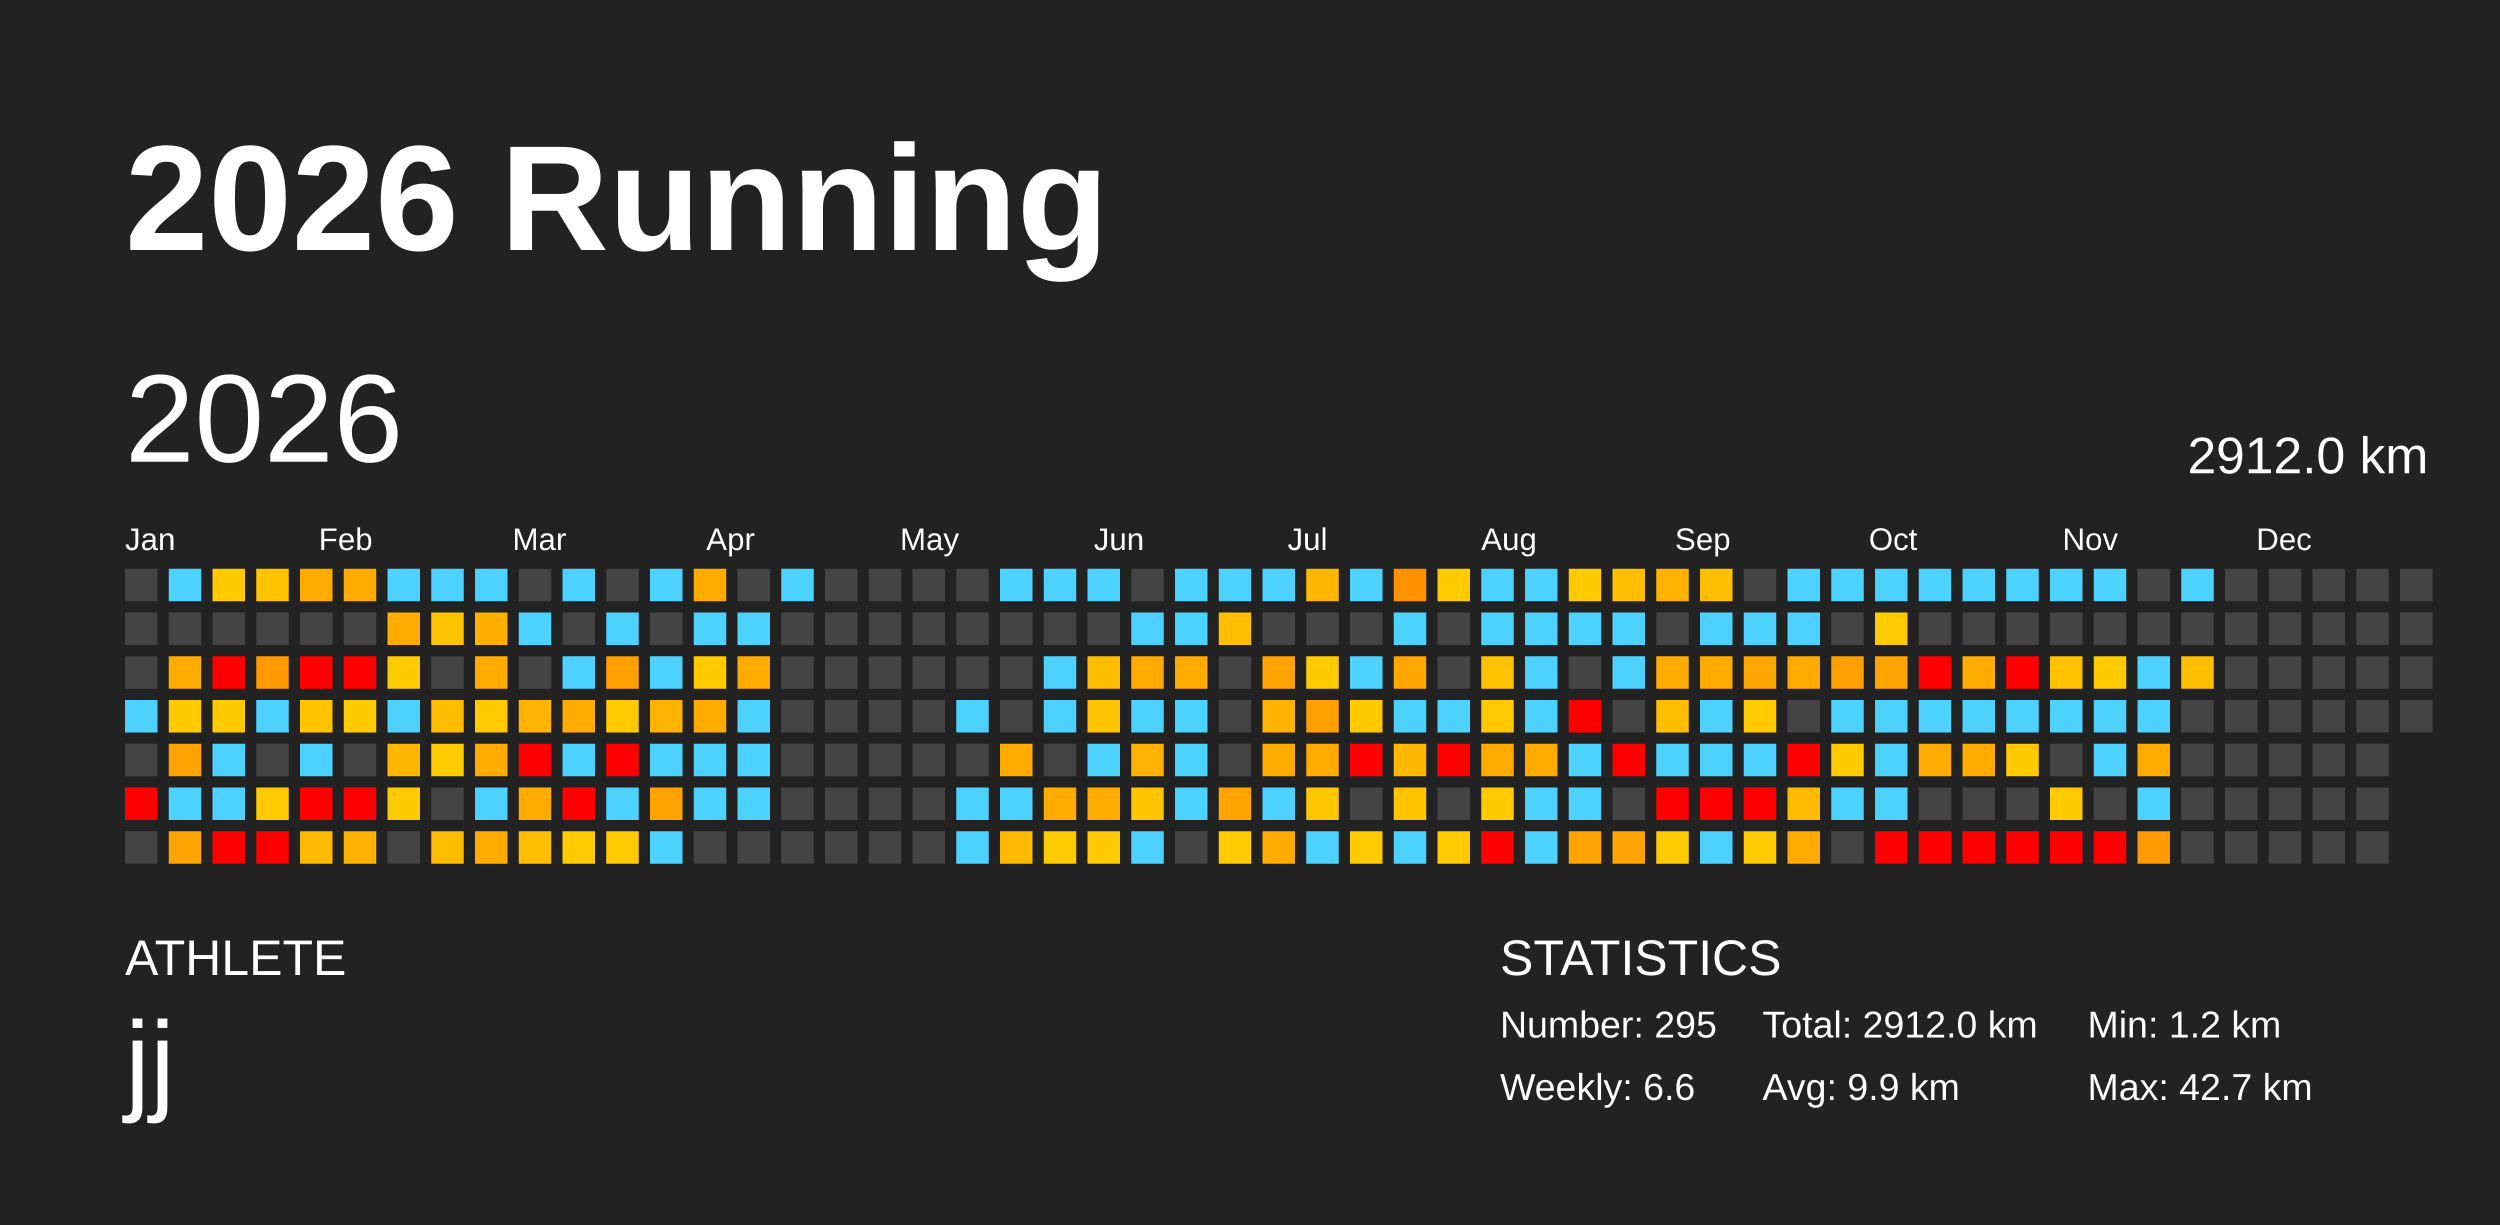
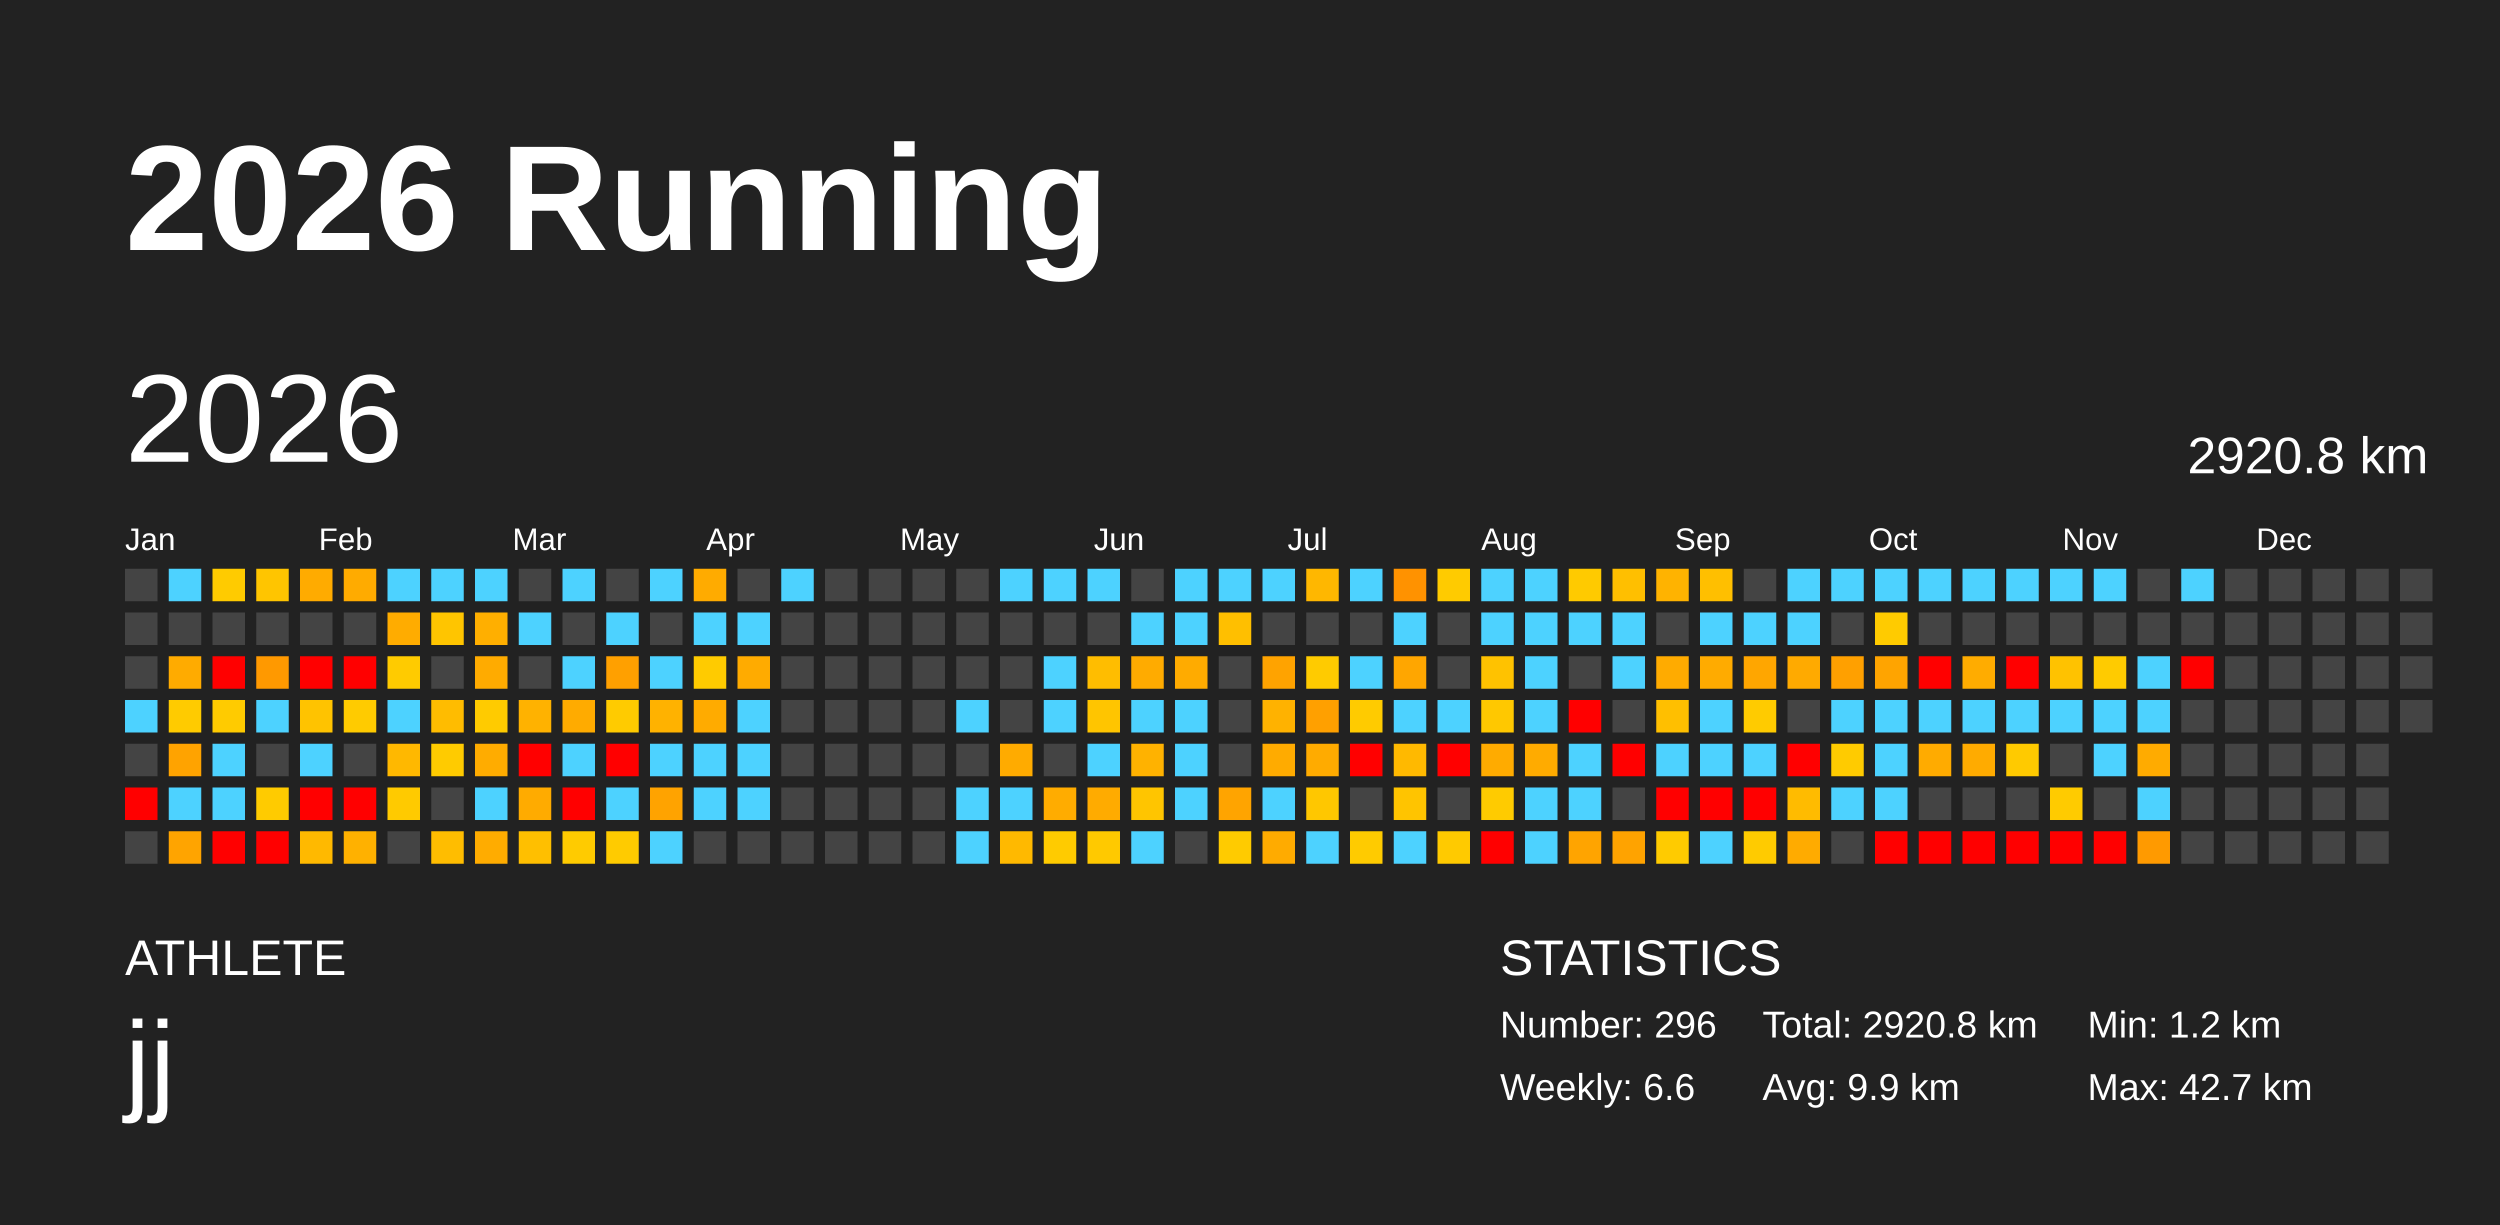
<svg xmlns="http://www.w3.org/2000/svg" baseProfile="full" height="98mm" version="1.1" viewBox="0,0,200,98" width="200mm">
  <defs />
  <rect fill="#222222" height="98" width="200" x="0" y="0" />
  <text fill="#FFFFFF" style="font-size:12px; font-family:Arial; font-weight:bold;" x="10" y="20">2026 Running</text>
  <text fill="#FFFFFF" style="font-size:4px; font-family:Arial" x="10" y="78">ATHLETE</text>
  <text fill="#FFFFFF" style="font-size:9px; font-family:Arial" x="10" y="88">jj</text>
  <text fill="#FFFFFF" style="font-size:4px; font-family:Arial" x="120" y="78">STATISTICS</text>
-   <text fill="#FFFFFF" style="font-size:3px; font-family:Arial" x="120" y="83">Number: 295</text>
+   <text fill="#FFFFFF" style="font-size:3px; font-family:Arial" x="120" y="83">Number: 296</text>
  <text fill="#FFFFFF" style="font-size:3px; font-family:Arial" x="120" y="88">Weekly: 6.6</text>
-   <text fill="#FFFFFF" style="font-size:3px; font-family:Arial" x="141" y="83">Total: 2912.0 km</text>
+   <text fill="#FFFFFF" style="font-size:3px; font-family:Arial" x="141" y="83">Total: 2920.8 km</text>
  <text fill="#FFFFFF" style="font-size:3px; font-family:Arial" x="141" y="88">Avg: 9.9 km</text>
  <text fill="#FFFFFF" style="font-size:3px; font-family:Arial" x="167" y="83">Min: 1.2 km</text>
  <text fill="#FFFFFF" style="font-size:3px; font-family:Arial" x="167" y="88">Max: 42.7 km</text>
  <text dominant-baseline="hanging" fill="#FFFFFF" style="font-size:10.0px; font-family:Arial;" x="10" y="30">2026</text>
-   <text dominant-baseline="hanging" fill="#FFFFFF" style="font-size:4.125px; font-family:Arial;" x="175" y="35">2912.0 km</text>
+   <text dominant-baseline="hanging" fill="#FFFFFF" style="font-size:4.125px; font-family:Arial;" x="175" y="35">2920.8 km</text>
  <text fill="#FFFFFF" style="font-size:2.5px; font-family:Arial" x="10.0" y="44">Jan</text>
  <text fill="#FFFFFF" style="font-size:2.5px; font-family:Arial" x="25.5" y="44">Feb</text>
  <text fill="#FFFFFF" style="font-size:2.5px; font-family:Arial" x="41.0" y="44">Mar</text>
  <text fill="#FFFFFF" style="font-size:2.5px; font-family:Arial" x="56.5" y="44">Apr</text>
  <text fill="#FFFFFF" style="font-size:2.5px; font-family:Arial" x="72.0" y="44">May</text>
  <text fill="#FFFFFF" style="font-size:2.5px; font-family:Arial" x="87.5" y="44">Jun</text>
  <text fill="#FFFFFF" style="font-size:2.5px; font-family:Arial" x="103.0" y="44">Jul</text>
  <text fill="#FFFFFF" style="font-size:2.5px; font-family:Arial" x="118.5" y="44">Aug</text>
  <text fill="#FFFFFF" style="font-size:2.5px; font-family:Arial" x="134.0" y="44">Sep</text>
  <text fill="#FFFFFF" style="font-size:2.5px; font-family:Arial" x="149.5" y="44">Oct</text>
  <text fill="#FFFFFF" style="font-size:2.5px; font-family:Arial" x="165.0" y="44">Nov</text>
  <text fill="#FFFFFF" style="font-size:2.5px; font-family:Arial" x="180.5" y="44">Dec</text>
  <rect fill="#444444" height="2.6" width="2.6" x="10.0" y="45.5" />
  <rect fill="#444444" height="2.6" width="2.6" x="10.0" y="49.0" />
  <rect fill="#444444" height="2.6" width="2.6" x="10.0" y="52.5" />
  <rect fill="#4dd2ff" height="2.6" width="2.6" x="10.0" y="56.0" />
  <rect fill="#444444" height="2.6" width="2.6" x="10.0" y="59.5" />
  <rect fill="red" height="2.6" width="2.6" x="10.0" y="63.0" />
  <rect fill="#444444" height="2.6" width="2.6" x="10.0" y="66.5" />
  <rect fill="#4dd2ff" height="2.6" width="2.6" x="13.5" y="45.5" />
  <rect fill="#444444" height="2.6" width="2.6" x="13.5" y="49.0" />
  <rect fill="#ffab00" height="2.6" width="2.6" x="13.5" y="52.5" />
  <rect fill="#ffcb00" height="2.6" width="2.6" x="13.5" y="56.0" />
  <rect fill="#ffa300" height="2.6" width="2.6" x="13.5" y="59.5" />
  <rect fill="#4dd2ff" height="2.6" width="2.6" x="13.5" y="63.0" />
  <rect fill="#ffa400" height="2.6" width="2.6" x="13.5" y="66.5" />
  <rect fill="#ffcb00" height="2.6" width="2.6" x="17.0" y="45.5" />
  <rect fill="#444444" height="2.6" width="2.6" x="17.0" y="49.0" />
  <rect fill="red" height="2.6" width="2.6" x="17.0" y="52.5" />
  <rect fill="#ffcb00" height="2.6" width="2.6" x="17.0" y="56.0" />
  <rect fill="#4dd2ff" height="2.6" width="2.6" x="17.0" y="59.5" />
  <rect fill="#4dd2ff" height="2.6" width="2.6" x="17.0" y="63.0" />
  <rect fill="red" height="2.6" width="2.6" x="17.0" y="66.5" />
  <rect fill="#ffc500" height="2.6" width="2.6" x="20.5" y="45.5" />
  <rect fill="#444444" height="2.6" width="2.6" x="20.5" y="49.0" />
  <rect fill="#ff9900" height="2.6" width="2.6" x="20.5" y="52.5" />
  <rect fill="#4dd2ff" height="2.6" width="2.6" x="20.5" y="56.0" />
  <rect fill="#444444" height="2.6" width="2.6" x="20.5" y="59.5" />
  <rect fill="#ffcb00" height="2.6" width="2.6" x="20.5" y="63.0" />
  <rect fill="red" height="2.6" width="2.6" x="20.5" y="66.5" />
  <rect fill="#ffab00" height="2.6" width="2.6" x="24.0" y="45.5" />
  <rect fill="#444444" height="2.6" width="2.6" x="24.0" y="49.0" />
  <rect fill="red" height="2.6" width="2.6" x="24.0" y="52.5" />
  <rect fill="#ffc300" height="2.6" width="2.6" x="24.0" y="56.0" />
  <rect fill="#4dd2ff" height="2.6" width="2.6" x="24.0" y="59.5" />
  <rect fill="red" height="2.6" width="2.6" x="24.0" y="63.0" />
  <rect fill="#ffb900" height="2.6" width="2.6" x="24.0" y="66.5" />
  <rect fill="#ffab00" height="2.6" width="2.6" x="27.5" y="45.5" />
  <rect fill="#444444" height="2.6" width="2.6" x="27.5" y="49.0" />
  <rect fill="red" height="2.6" width="2.6" x="27.5" y="52.5" />
  <rect fill="#ffcb00" height="2.6" width="2.6" x="27.5" y="56.0" />
  <rect fill="#444444" height="2.6" width="2.6" x="27.5" y="59.5" />
  <rect fill="red" height="2.6" width="2.6" x="27.5" y="63.0" />
  <rect fill="#ffb100" height="2.6" width="2.6" x="27.5" y="66.5" />
  <rect fill="#4dd2ff" height="2.6" width="2.6" x="31.0" y="45.5" />
  <rect fill="#ffac00" height="2.6" width="2.6" x="31.0" y="49.0" />
  <rect fill="#ffcb00" height="2.6" width="2.6" x="31.0" y="52.5" />
  <rect fill="#4dd2ff" height="2.6" width="2.6" x="31.0" y="56.0" />
  <rect fill="#ffb800" height="2.6" width="2.6" x="31.0" y="59.5" />
  <rect fill="#ffca00" height="2.6" width="2.6" x="31.0" y="63.0" />
  <rect fill="#444444" height="2.6" width="2.6" x="31.0" y="66.5" />
  <rect fill="#4dd2ff" height="2.6" width="2.6" x="34.5" y="45.5" />
  <rect fill="#ffc500" height="2.6" width="2.6" x="34.5" y="49.0" />
  <rect fill="#444444" height="2.6" width="2.6" x="34.5" y="52.5" />
  <rect fill="#ffbc00" height="2.6" width="2.6" x="34.5" y="56.0" />
  <rect fill="#ffcb00" height="2.6" width="2.6" x="34.5" y="59.5" />
  <rect fill="#444444" height="2.6" width="2.6" x="34.5" y="63.0" />
  <rect fill="#ffbd00" height="2.6" width="2.6" x="34.5" y="66.5" />
  <rect fill="#4dd2ff" height="2.6" width="2.6" x="38.0" y="45.5" />
  <rect fill="#ffaf00" height="2.6" width="2.6" x="38.0" y="49.0" />
  <rect fill="#ffab00" height="2.6" width="2.6" x="38.0" y="52.5" />
  <rect fill="#ffcb00" height="2.6" width="2.6" x="38.0" y="56.0" />
  <rect fill="#ffac00" height="2.6" width="2.6" x="38.0" y="59.5" />
  <rect fill="#4dd2ff" height="2.6" width="2.6" x="38.0" y="63.0" />
  <rect fill="#ffac00" height="2.6" width="2.6" x="38.0" y="66.5" />
  <rect fill="#444444" height="2.6" width="2.6" x="41.5" y="45.5" />
  <rect fill="#4dd2ff" height="2.6" width="2.6" x="41.5" y="49.0" />
  <rect fill="#444444" height="2.6" width="2.6" x="41.5" y="52.5" />
  <rect fill="#ffb200" height="2.6" width="2.6" x="41.5" y="56.0" />
  <rect fill="red" height="2.6" width="2.6" x="41.5" y="59.5" />
  <rect fill="#ffab00" height="2.6" width="2.6" x="41.5" y="63.0" />
  <rect fill="#ffbf00" height="2.6" width="2.6" x="41.5" y="66.5" />
  <rect fill="#4dd2ff" height="2.6" width="2.6" x="45.0" y="45.5" />
  <rect fill="#444444" height="2.6" width="2.6" x="45.0" y="49.0" />
  <rect fill="#4dd2ff" height="2.6" width="2.6" x="45.0" y="52.5" />
  <rect fill="#ffab00" height="2.6" width="2.6" x="45.0" y="56.0" />
  <rect fill="#4dd2ff" height="2.6" width="2.6" x="45.0" y="59.5" />
  <rect fill="red" height="2.6" width="2.6" x="45.0" y="63.0" />
  <rect fill="#ffcb00" height="2.6" width="2.6" x="45.0" y="66.5" />
  <rect fill="#444444" height="2.6" width="2.6" x="48.5" y="45.5" />
  <rect fill="#4dd2ff" height="2.6" width="2.6" x="48.5" y="49.0" />
  <rect fill="#ffa000" height="2.6" width="2.6" x="48.5" y="52.5" />
  <rect fill="#ffcb00" height="2.6" width="2.6" x="48.5" y="56.0" />
  <rect fill="red" height="2.6" width="2.6" x="48.5" y="59.5" />
  <rect fill="#4dd2ff" height="2.6" width="2.6" x="48.5" y="63.0" />
  <rect fill="#ffcb00" height="2.6" width="2.6" x="48.5" y="66.5" />
  <rect fill="#4dd2ff" height="2.6" width="2.6" x="52.0" y="45.5" />
  <rect fill="#444444" height="2.6" width="2.6" x="52.0" y="49.0" />
  <rect fill="#4dd2ff" height="2.6" width="2.6" x="52.0" y="52.5" />
  <rect fill="#ffb200" height="2.6" width="2.6" x="52.0" y="56.0" />
  <rect fill="#4dd2ff" height="2.6" width="2.6" x="52.0" y="59.5" />
  <rect fill="#ffa300" height="2.6" width="2.6" x="52.0" y="63.0" />
  <rect fill="#4dd2ff" height="2.6" width="2.6" x="52.0" y="66.5" />
  <rect fill="#ffab00" height="2.6" width="2.6" x="55.5" y="45.5" />
  <rect fill="#4dd2ff" height="2.6" width="2.6" x="55.5" y="49.0" />
  <rect fill="#ffcb00" height="2.6" width="2.6" x="55.5" y="52.5" />
  <rect fill="#ffab00" height="2.6" width="2.6" x="55.5" y="56.0" />
  <rect fill="#4dd2ff" height="2.6" width="2.6" x="55.5" y="59.5" />
  <rect fill="#4dd2ff" height="2.6" width="2.6" x="55.5" y="63.0" />
  <rect fill="#444444" height="2.6" width="2.6" x="55.5" y="66.5" />
  <rect fill="#444444" height="2.6" width="2.6" x="59.0" y="45.5" />
  <rect fill="#4dd2ff" height="2.6" width="2.6" x="59.0" y="49.0" />
  <rect fill="#ffab00" height="2.6" width="2.6" x="59.0" y="52.5" />
  <rect fill="#4dd2ff" height="2.6" width="2.6" x="59.0" y="56.0" />
  <rect fill="#4dd2ff" height="2.6" width="2.6" x="59.0" y="59.5" />
  <rect fill="#4dd2ff" height="2.6" width="2.6" x="59.0" y="63.0" />
  <rect fill="#444444" height="2.6" width="2.6" x="59.0" y="66.5" />
  <rect fill="#4dd2ff" height="2.6" width="2.6" x="62.5" y="45.5" />
  <rect fill="#444444" height="2.6" width="2.6" x="62.5" y="49.0" />
  <rect fill="#444444" height="2.6" width="2.6" x="62.5" y="52.5" />
  <rect fill="#444444" height="2.6" width="2.6" x="62.5" y="56.0" />
  <rect fill="#444444" height="2.6" width="2.6" x="62.5" y="59.5" />
  <rect fill="#444444" height="2.6" width="2.6" x="62.5" y="63.0" />
  <rect fill="#444444" height="2.6" width="2.6" x="62.5" y="66.5" />
  <rect fill="#444444" height="2.6" width="2.6" x="66.0" y="45.5" />
  <rect fill="#444444" height="2.6" width="2.6" x="66.0" y="49.0" />
  <rect fill="#444444" height="2.6" width="2.6" x="66.0" y="52.5" />
  <rect fill="#444444" height="2.6" width="2.6" x="66.0" y="56.0" />
  <rect fill="#444444" height="2.6" width="2.6" x="66.0" y="59.5" />
  <rect fill="#444444" height="2.6" width="2.6" x="66.0" y="63.0" />
  <rect fill="#444444" height="2.6" width="2.6" x="66.0" y="66.5" />
  <rect fill="#444444" height="2.6" width="2.6" x="69.5" y="45.5" />
  <rect fill="#444444" height="2.6" width="2.6" x="69.5" y="49.0" />
  <rect fill="#444444" height="2.6" width="2.6" x="69.5" y="52.5" />
  <rect fill="#444444" height="2.6" width="2.6" x="69.5" y="56.0" />
  <rect fill="#444444" height="2.6" width="2.6" x="69.5" y="59.5" />
  <rect fill="#444444" height="2.6" width="2.6" x="69.5" y="63.0" />
  <rect fill="#444444" height="2.6" width="2.6" x="69.5" y="66.5" />
  <rect fill="#444444" height="2.6" width="2.6" x="73.0" y="45.5" />
  <rect fill="#444444" height="2.6" width="2.6" x="73.0" y="49.0" />
  <rect fill="#444444" height="2.6" width="2.6" x="73.0" y="52.5" />
  <rect fill="#444444" height="2.6" width="2.6" x="73.0" y="56.0" />
  <rect fill="#444444" height="2.6" width="2.6" x="73.0" y="59.5" />
  <rect fill="#444444" height="2.6" width="2.6" x="73.0" y="63.0" />
  <rect fill="#444444" height="2.6" width="2.6" x="73.0" y="66.5" />
  <rect fill="#444444" height="2.6" width="2.6" x="76.5" y="45.5" />
  <rect fill="#444444" height="2.6" width="2.6" x="76.5" y="49.0" />
  <rect fill="#444444" height="2.6" width="2.6" x="76.5" y="52.5" />
  <rect fill="#4dd2ff" height="2.6" width="2.6" x="76.5" y="56.0" />
  <rect fill="#444444" height="2.6" width="2.6" x="76.5" y="59.5" />
  <rect fill="#4dd2ff" height="2.6" width="2.6" x="76.5" y="63.0" />
  <rect fill="#4dd2ff" height="2.6" width="2.6" x="76.5" y="66.5" />
  <rect fill="#4dd2ff" height="2.6" width="2.6" x="80.0" y="45.5" />
  <rect fill="#444444" height="2.6" width="2.6" x="80.0" y="49.0" />
  <rect fill="#444444" height="2.6" width="2.6" x="80.0" y="52.5" />
  <rect fill="#444444" height="2.6" width="2.6" x="80.0" y="56.0" />
  <rect fill="#ffab00" height="2.6" width="2.6" x="80.0" y="59.5" />
  <rect fill="#4dd2ff" height="2.6" width="2.6" x="80.0" y="63.0" />
  <rect fill="#ffb900" height="2.6" width="2.6" x="80.0" y="66.5" />
  <rect fill="#4dd2ff" height="2.6" width="2.6" x="83.5" y="45.5" />
  <rect fill="#444444" height="2.6" width="2.6" x="83.5" y="49.0" />
  <rect fill="#4dd2ff" height="2.6" width="2.6" x="83.5" y="52.5" />
  <rect fill="#4dd2ff" height="2.6" width="2.6" x="83.5" y="56.0" />
  <rect fill="#444444" height="2.6" width="2.6" x="83.5" y="59.5" />
  <rect fill="#ffac00" height="2.6" width="2.6" x="83.5" y="63.0" />
  <rect fill="#ffcb00" height="2.6" width="2.6" x="83.5" y="66.5" />
  <rect fill="#4dd2ff" height="2.6" width="2.6" x="87.0" y="45.5" />
  <rect fill="#444444" height="2.6" width="2.6" x="87.0" y="49.0" />
  <rect fill="#ffbd00" height="2.6" width="2.6" x="87.0" y="52.5" />
  <rect fill="#ffc500" height="2.6" width="2.6" x="87.0" y="56.0" />
  <rect fill="#4dd2ff" height="2.6" width="2.6" x="87.0" y="59.5" />
  <rect fill="#ffab00" height="2.6" width="2.6" x="87.0" y="63.0" />
  <rect fill="#ffc900" height="2.6" width="2.6" x="87.0" y="66.5" />
  <rect fill="#444444" height="2.6" width="2.6" x="90.5" y="45.5" />
  <rect fill="#4dd2ff" height="2.6" width="2.6" x="90.5" y="49.0" />
  <rect fill="#ffab00" height="2.6" width="2.6" x="90.5" y="52.5" />
  <rect fill="#4dd2ff" height="2.6" width="2.6" x="90.5" y="56.0" />
  <rect fill="#ffb200" height="2.6" width="2.6" x="90.5" y="59.5" />
  <rect fill="#ffc500" height="2.6" width="2.6" x="90.5" y="63.0" />
  <rect fill="#4dd2ff" height="2.6" width="2.6" x="90.5" y="66.5" />
  <rect fill="#4dd2ff" height="2.6" width="2.6" x="94.0" y="45.5" />
  <rect fill="#4dd2ff" height="2.6" width="2.6" x="94.0" y="49.0" />
  <rect fill="#ffab00" height="2.6" width="2.6" x="94.0" y="52.5" />
  <rect fill="#4dd2ff" height="2.6" width="2.6" x="94.0" y="56.0" />
  <rect fill="#4dd2ff" height="2.6" width="2.6" x="94.0" y="59.5" />
  <rect fill="#4dd2ff" height="2.6" width="2.6" x="94.0" y="63.0" />
  <rect fill="#444444" height="2.6" width="2.6" x="94.0" y="66.5" />
  <rect fill="#4dd2ff" height="2.6" width="2.6" x="97.5" y="45.5" />
  <rect fill="#ffbf00" height="2.6" width="2.6" x="97.5" y="49.0" />
  <rect fill="#444444" height="2.6" width="2.6" x="97.5" y="52.5" />
  <rect fill="#444444" height="2.6" width="2.6" x="97.5" y="56.0" />
  <rect fill="#444444" height="2.6" width="2.6" x="97.5" y="59.5" />
  <rect fill="#ffa400" height="2.6" width="2.6" x="97.5" y="63.0" />
  <rect fill="#ffcb00" height="2.6" width="2.6" x="97.5" y="66.5" />
  <rect fill="#4dd2ff" height="2.6" width="2.6" x="101.0" y="45.5" />
  <rect fill="#444444" height="2.6" width="2.6" x="101.0" y="49.0" />
  <rect fill="#ffa300" height="2.6" width="2.6" x="101.0" y="52.5" />
  <rect fill="#ffb200" height="2.6" width="2.6" x="101.0" y="56.0" />
  <rect fill="#ffab00" height="2.6" width="2.6" x="101.0" y="59.5" />
  <rect fill="#4dd2ff" height="2.6" width="2.6" x="101.0" y="63.0" />
  <rect fill="#ffab00" height="2.6" width="2.6" x="101.0" y="66.5" />
  <rect fill="#ffb700" height="2.6" width="2.6" x="104.5" y="45.5" />
  <rect fill="#444444" height="2.6" width="2.6" x="104.5" y="49.0" />
  <rect fill="#ffcb00" height="2.6" width="2.6" x="104.5" y="52.5" />
  <rect fill="#ffa000" height="2.6" width="2.6" x="104.5" y="56.0" />
  <rect fill="#ffab00" height="2.6" width="2.6" x="104.5" y="59.5" />
  <rect fill="#ffc700" height="2.6" width="2.6" x="104.5" y="63.0" />
  <rect fill="#4dd2ff" height="2.6" width="2.6" x="104.5" y="66.5" />
  <rect fill="#4dd2ff" height="2.6" width="2.6" x="108.0" y="45.5" />
  <rect fill="#444444" height="2.6" width="2.6" x="108.0" y="49.0" />
  <rect fill="#4dd2ff" height="2.6" width="2.6" x="108.0" y="52.5" />
  <rect fill="#ffcb00" height="2.6" width="2.6" x="108.0" y="56.0" />
  <rect fill="red" height="2.6" width="2.6" x="108.0" y="59.5" />
  <rect fill="#444444" height="2.6" width="2.6" x="108.0" y="63.0" />
  <rect fill="#ffcb00" height="2.6" width="2.6" x="108.0" y="66.5" />
  <rect fill="#ff9200" height="2.6" width="2.6" x="111.5" y="45.5" />
  <rect fill="#4dd2ff" height="2.6" width="2.6" x="111.5" y="49.0" />
  <rect fill="#ffa600" height="2.6" width="2.6" x="111.5" y="52.5" />
  <rect fill="#4dd2ff" height="2.6" width="2.6" x="111.5" y="56.0" />
  <rect fill="#ffb900" height="2.6" width="2.6" x="111.5" y="59.5" />
  <rect fill="#ffc400" height="2.6" width="2.6" x="111.5" y="63.0" />
  <rect fill="#4dd2ff" height="2.6" width="2.6" x="111.5" y="66.5" />
  <rect fill="#ffcb00" height="2.6" width="2.6" x="115.0" y="45.5" />
  <rect fill="#444444" height="2.6" width="2.6" x="115.0" y="49.0" />
  <rect fill="#444444" height="2.6" width="2.6" x="115.0" y="52.5" />
  <rect fill="#4dd2ff" height="2.6" width="2.6" x="115.0" y="56.0" />
  <rect fill="red" height="2.6" width="2.6" x="115.0" y="59.5" />
  <rect fill="#444444" height="2.6" width="2.6" x="115.0" y="63.0" />
  <rect fill="#ffca00" height="2.6" width="2.6" x="115.0" y="66.5" />
  <rect fill="#4dd2ff" height="2.6" width="2.6" x="118.5" y="45.5" />
  <rect fill="#4dd2ff" height="2.6" width="2.6" x="118.5" y="49.0" />
  <rect fill="#ffc200" height="2.6" width="2.6" x="118.5" y="52.5" />
  <rect fill="#ffc800" height="2.6" width="2.6" x="118.5" y="56.0" />
  <rect fill="#ffab00" height="2.6" width="2.6" x="118.5" y="59.5" />
  <rect fill="#ffcb00" height="2.6" width="2.6" x="118.5" y="63.0" />
  <rect fill="red" height="2.6" width="2.6" x="118.5" y="66.5" />
  <rect fill="#4dd2ff" height="2.6" width="2.6" x="122.0" y="45.5" />
  <rect fill="#4dd2ff" height="2.6" width="2.6" x="122.0" y="49.0" />
  <rect fill="#4dd2ff" height="2.6" width="2.6" x="122.0" y="52.5" />
  <rect fill="#4dd2ff" height="2.6" width="2.6" x="122.0" y="56.0" />
  <rect fill="#ffab00" height="2.6" width="2.6" x="122.0" y="59.5" />
  <rect fill="#4dd2ff" height="2.6" width="2.6" x="122.0" y="63.0" />
  <rect fill="#4dd2ff" height="2.6" width="2.6" x="122.0" y="66.5" />
  <rect fill="#ffca00" height="2.6" width="2.6" x="125.5" y="45.5" />
  <rect fill="#4dd2ff" height="2.6" width="2.6" x="125.5" y="49.0" />
  <rect fill="#444444" height="2.6" width="2.6" x="125.5" y="52.5" />
  <rect fill="red" height="2.6" width="2.6" x="125.5" y="56.0" />
  <rect fill="#4dd2ff" height="2.6" width="2.6" x="125.5" y="59.5" />
  <rect fill="#4dd2ff" height="2.6" width="2.6" x="125.5" y="63.0" />
  <rect fill="#ffa400" height="2.6" width="2.6" x="125.5" y="66.5" />
  <rect fill="#ffbf00" height="2.6" width="2.6" x="129.0" y="45.5" />
  <rect fill="#4dd2ff" height="2.6" width="2.6" x="129.0" y="49.0" />
  <rect fill="#4dd2ff" height="2.6" width="2.6" x="129.0" y="52.5" />
  <rect fill="#444444" height="2.6" width="2.6" x="129.0" y="56.0" />
  <rect fill="red" height="2.6" width="2.6" x="129.0" y="59.5" />
  <rect fill="#444444" height="2.6" width="2.6" x="129.0" y="63.0" />
  <rect fill="#ffa300" height="2.6" width="2.6" x="129.0" y="66.5" />
  <rect fill="#ffb300" height="2.6" width="2.6" x="132.5" y="45.5" />
  <rect fill="#444444" height="2.6" width="2.6" x="132.5" y="49.0" />
  <rect fill="#ffab00" height="2.6" width="2.6" x="132.5" y="52.5" />
  <rect fill="#ffbf00" height="2.6" width="2.6" x="132.5" y="56.0" />
  <rect fill="#4dd2ff" height="2.6" width="2.6" x="132.5" y="59.5" />
  <rect fill="red" height="2.6" width="2.6" x="132.5" y="63.0" />
  <rect fill="#ffcb00" height="2.6" width="2.6" x="132.5" y="66.5" />
  <rect fill="#ffbf00" height="2.6" width="2.6" x="136.0" y="45.5" />
  <rect fill="#4dd2ff" height="2.6" width="2.6" x="136.0" y="49.0" />
  <rect fill="#ffab00" height="2.6" width="2.6" x="136.0" y="52.5" />
  <rect fill="#4dd2ff" height="2.6" width="2.6" x="136.0" y="56.0" />
  <rect fill="#4dd2ff" height="2.6" width="2.6" x="136.0" y="59.5" />
  <rect fill="red" height="2.6" width="2.6" x="136.0" y="63.0" />
  <rect fill="#4dd2ff" height="2.6" width="2.6" x="136.0" y="66.5" />
  <rect fill="#444444" height="2.6" width="2.6" x="139.5" y="45.5" />
  <rect fill="#4dd2ff" height="2.6" width="2.6" x="139.5" y="49.0" />
  <rect fill="#ffa600" height="2.6" width="2.6" x="139.5" y="52.5" />
  <rect fill="#ffcb00" height="2.6" width="2.6" x="139.5" y="56.0" />
  <rect fill="#4dd2ff" height="2.6" width="2.6" x="139.5" y="59.5" />
  <rect fill="red" height="2.6" width="2.6" x="139.5" y="63.0" />
  <rect fill="#ffcb00" height="2.6" width="2.6" x="139.5" y="66.5" />
  <rect fill="#4dd2ff" height="2.6" width="2.6" x="143.0" y="45.5" />
  <rect fill="#4dd2ff" height="2.6" width="2.6" x="143.0" y="49.0" />
  <rect fill="#ffaa00" height="2.6" width="2.6" x="143.0" y="52.5" />
  <rect fill="#444444" height="2.6" width="2.6" x="143.0" y="56.0" />
  <rect fill="red" height="2.6" width="2.6" x="143.0" y="59.5" />
  <rect fill="#ffbb00" height="2.6" width="2.6" x="143.0" y="63.0" />
  <rect fill="#ffab00" height="2.6" width="2.6" x="143.0" y="66.5" />
  <rect fill="#4dd2ff" height="2.6" width="2.6" x="146.5" y="45.5" />
  <rect fill="#444444" height="2.6" width="2.6" x="146.5" y="49.0" />
  <rect fill="#ffa000" height="2.6" width="2.6" x="146.5" y="52.5" />
  <rect fill="#4dd2ff" height="2.6" width="2.6" x="146.5" y="56.0" />
  <rect fill="#ffcb00" height="2.6" width="2.6" x="146.5" y="59.5" />
  <rect fill="#4dd2ff" height="2.6" width="2.6" x="146.5" y="63.0" />
  <rect fill="#444444" height="2.6" width="2.6" x="146.5" y="66.5" />
  <rect fill="#4dd2ff" height="2.6" width="2.6" x="150.0" y="45.5" />
  <rect fill="#ffcb00" height="2.6" width="2.6" x="150.0" y="49.0" />
  <rect fill="#ffa400" height="2.6" width="2.6" x="150.0" y="52.5" />
  <rect fill="#4dd2ff" height="2.6" width="2.6" x="150.0" y="56.0" />
  <rect fill="#4dd2ff" height="2.6" width="2.6" x="150.0" y="59.5" />
  <rect fill="#4dd2ff" height="2.6" width="2.6" x="150.0" y="63.0" />
  <rect fill="red" height="2.6" width="2.6" x="150.0" y="66.5" />
  <rect fill="#4dd2ff" height="2.6" width="2.6" x="153.5" y="45.5" />
  <rect fill="#444444" height="2.6" width="2.6" x="153.5" y="49.0" />
  <rect fill="red" height="2.6" width="2.6" x="153.5" y="52.5" />
  <rect fill="#4dd2ff" height="2.6" width="2.6" x="153.5" y="56.0" />
  <rect fill="#ffab00" height="2.6" width="2.6" x="153.5" y="59.5" />
  <rect fill="#444444" height="2.6" width="2.6" x="153.5" y="63.0" />
  <rect fill="red" height="2.6" width="2.6" x="153.5" y="66.5" />
  <rect fill="#4dd2ff" height="2.6" width="2.6" x="157.0" y="45.5" />
  <rect fill="#444444" height="2.6" width="2.6" x="157.0" y="49.0" />
  <rect fill="#ffac00" height="2.6" width="2.6" x="157.0" y="52.5" />
  <rect fill="#4dd2ff" height="2.6" width="2.6" x="157.0" y="56.0" />
  <rect fill="#ffab00" height="2.6" width="2.6" x="157.0" y="59.5" />
  <rect fill="#444444" height="2.6" width="2.6" x="157.0" y="63.0" />
  <rect fill="red" height="2.6" width="2.6" x="157.0" y="66.5" />
  <rect fill="#4dd2ff" height="2.6" width="2.6" x="160.5" y="45.5" />
  <rect fill="#444444" height="2.6" width="2.6" x="160.5" y="49.0" />
  <rect fill="red" height="2.6" width="2.6" x="160.5" y="52.5" />
  <rect fill="#4dd2ff" height="2.6" width="2.6" x="160.5" y="56.0" />
  <rect fill="#ffca00" height="2.6" width="2.6" x="160.5" y="59.5" />
  <rect fill="#444444" height="2.6" width="2.6" x="160.5" y="63.0" />
  <rect fill="red" height="2.6" width="2.6" x="160.5" y="66.5" />
  <rect fill="#4dd2ff" height="2.6" width="2.6" x="164.0" y="45.5" />
  <rect fill="#444444" height="2.6" width="2.6" x="164.0" y="49.0" />
  <rect fill="#ffc200" height="2.6" width="2.6" x="164.0" y="52.5" />
  <rect fill="#4dd2ff" height="2.6" width="2.6" x="164.0" y="56.0" />
  <rect fill="#444444" height="2.6" width="2.6" x="164.0" y="59.5" />
  <rect fill="#ffcb00" height="2.6" width="2.6" x="164.0" y="63.0" />
  <rect fill="red" height="2.6" width="2.6" x="164.0" y="66.5" />
  <rect fill="#4dd2ff" height="2.6" width="2.6" x="167.5" y="45.5" />
  <rect fill="#444444" height="2.6" width="2.6" x="167.5" y="49.0" />
  <rect fill="#ffcb00" height="2.6" width="2.6" x="167.5" y="52.5" />
  <rect fill="#4dd2ff" height="2.6" width="2.6" x="167.5" y="56.0" />
  <rect fill="#4dd2ff" height="2.6" width="2.6" x="167.5" y="59.5" />
  <rect fill="#444444" height="2.6" width="2.6" x="167.5" y="63.0" />
  <rect fill="red" height="2.6" width="2.6" x="167.5" y="66.5" />
  <rect fill="#444444" height="2.6" width="2.6" x="171.0" y="45.5" />
  <rect fill="#444444" height="2.6" width="2.6" x="171.0" y="49.0" />
  <rect fill="#4dd2ff" height="2.6" width="2.6" x="171.0" y="52.5" />
  <rect fill="#4dd2ff" height="2.6" width="2.6" x="171.0" y="56.0" />
  <rect fill="#ffab00" height="2.6" width="2.6" x="171.0" y="59.5" />
  <rect fill="#4dd2ff" height="2.6" width="2.6" x="171.0" y="63.0" />
  <rect fill="#ff9a00" height="2.6" width="2.6" x="171.0" y="66.5" />
  <rect fill="#4dd2ff" height="2.6" width="2.6" x="174.5" y="45.5" />
  <rect fill="#444444" height="2.6" width="2.6" x="174.5" y="49.0" />
-   <rect fill="#ffbe00" height="2.6" width="2.6" x="174.5" y="52.5" />
+   <rect fill="red" height="2.6" width="2.6" x="174.5" y="52.5" />
  <rect fill="#444444" height="2.6" width="2.6" x="174.5" y="56.0" />
  <rect fill="#444444" height="2.6" width="2.6" x="174.5" y="59.5" />
  <rect fill="#444444" height="2.6" width="2.6" x="174.5" y="63.0" />
  <rect fill="#444444" height="2.6" width="2.6" x="174.5" y="66.5" />
  <rect fill="#444444" height="2.6" width="2.6" x="178.0" y="45.5" />
  <rect fill="#444444" height="2.6" width="2.6" x="178.0" y="49.0" />
  <rect fill="#444444" height="2.6" width="2.6" x="178.0" y="52.5" />
  <rect fill="#444444" height="2.6" width="2.6" x="178.0" y="56.0" />
  <rect fill="#444444" height="2.6" width="2.6" x="178.0" y="59.5" />
  <rect fill="#444444" height="2.6" width="2.6" x="178.0" y="63.0" />
  <rect fill="#444444" height="2.6" width="2.6" x="178.0" y="66.5" />
  <rect fill="#444444" height="2.6" width="2.6" x="181.5" y="45.5" />
  <rect fill="#444444" height="2.6" width="2.6" x="181.5" y="49.0" />
  <rect fill="#444444" height="2.6" width="2.6" x="181.5" y="52.5" />
  <rect fill="#444444" height="2.6" width="2.6" x="181.5" y="56.0" />
  <rect fill="#444444" height="2.6" width="2.6" x="181.5" y="59.5" />
  <rect fill="#444444" height="2.6" width="2.6" x="181.5" y="63.0" />
  <rect fill="#444444" height="2.6" width="2.6" x="181.5" y="66.5" />
  <rect fill="#444444" height="2.6" width="2.6" x="185.0" y="45.5" />
  <rect fill="#444444" height="2.6" width="2.6" x="185.0" y="49.0" />
  <rect fill="#444444" height="2.6" width="2.6" x="185.0" y="52.5" />
  <rect fill="#444444" height="2.6" width="2.6" x="185.0" y="56.0" />
  <rect fill="#444444" height="2.6" width="2.6" x="185.0" y="59.5" />
  <rect fill="#444444" height="2.6" width="2.6" x="185.0" y="63.0" />
  <rect fill="#444444" height="2.6" width="2.6" x="185.0" y="66.5" />
  <rect fill="#444444" height="2.6" width="2.6" x="188.5" y="45.5" />
  <rect fill="#444444" height="2.6" width="2.6" x="188.5" y="49.0" />
  <rect fill="#444444" height="2.6" width="2.6" x="188.5" y="52.5" />
  <rect fill="#444444" height="2.6" width="2.6" x="188.5" y="56.0" />
  <rect fill="#444444" height="2.6" width="2.6" x="188.5" y="59.5" />
  <rect fill="#444444" height="2.6" width="2.6" x="188.5" y="63.0" />
  <rect fill="#444444" height="2.6" width="2.6" x="188.5" y="66.5" />
  <rect fill="#444444" height="2.6" width="2.6" x="192.0" y="45.5" />
  <rect fill="#444444" height="2.6" width="2.6" x="192.0" y="49.0" />
  <rect fill="#444444" height="2.6" width="2.6" x="192.0" y="52.5" />
  <rect fill="#444444" height="2.6" width="2.6" x="192.0" y="56.0" />
</svg>
